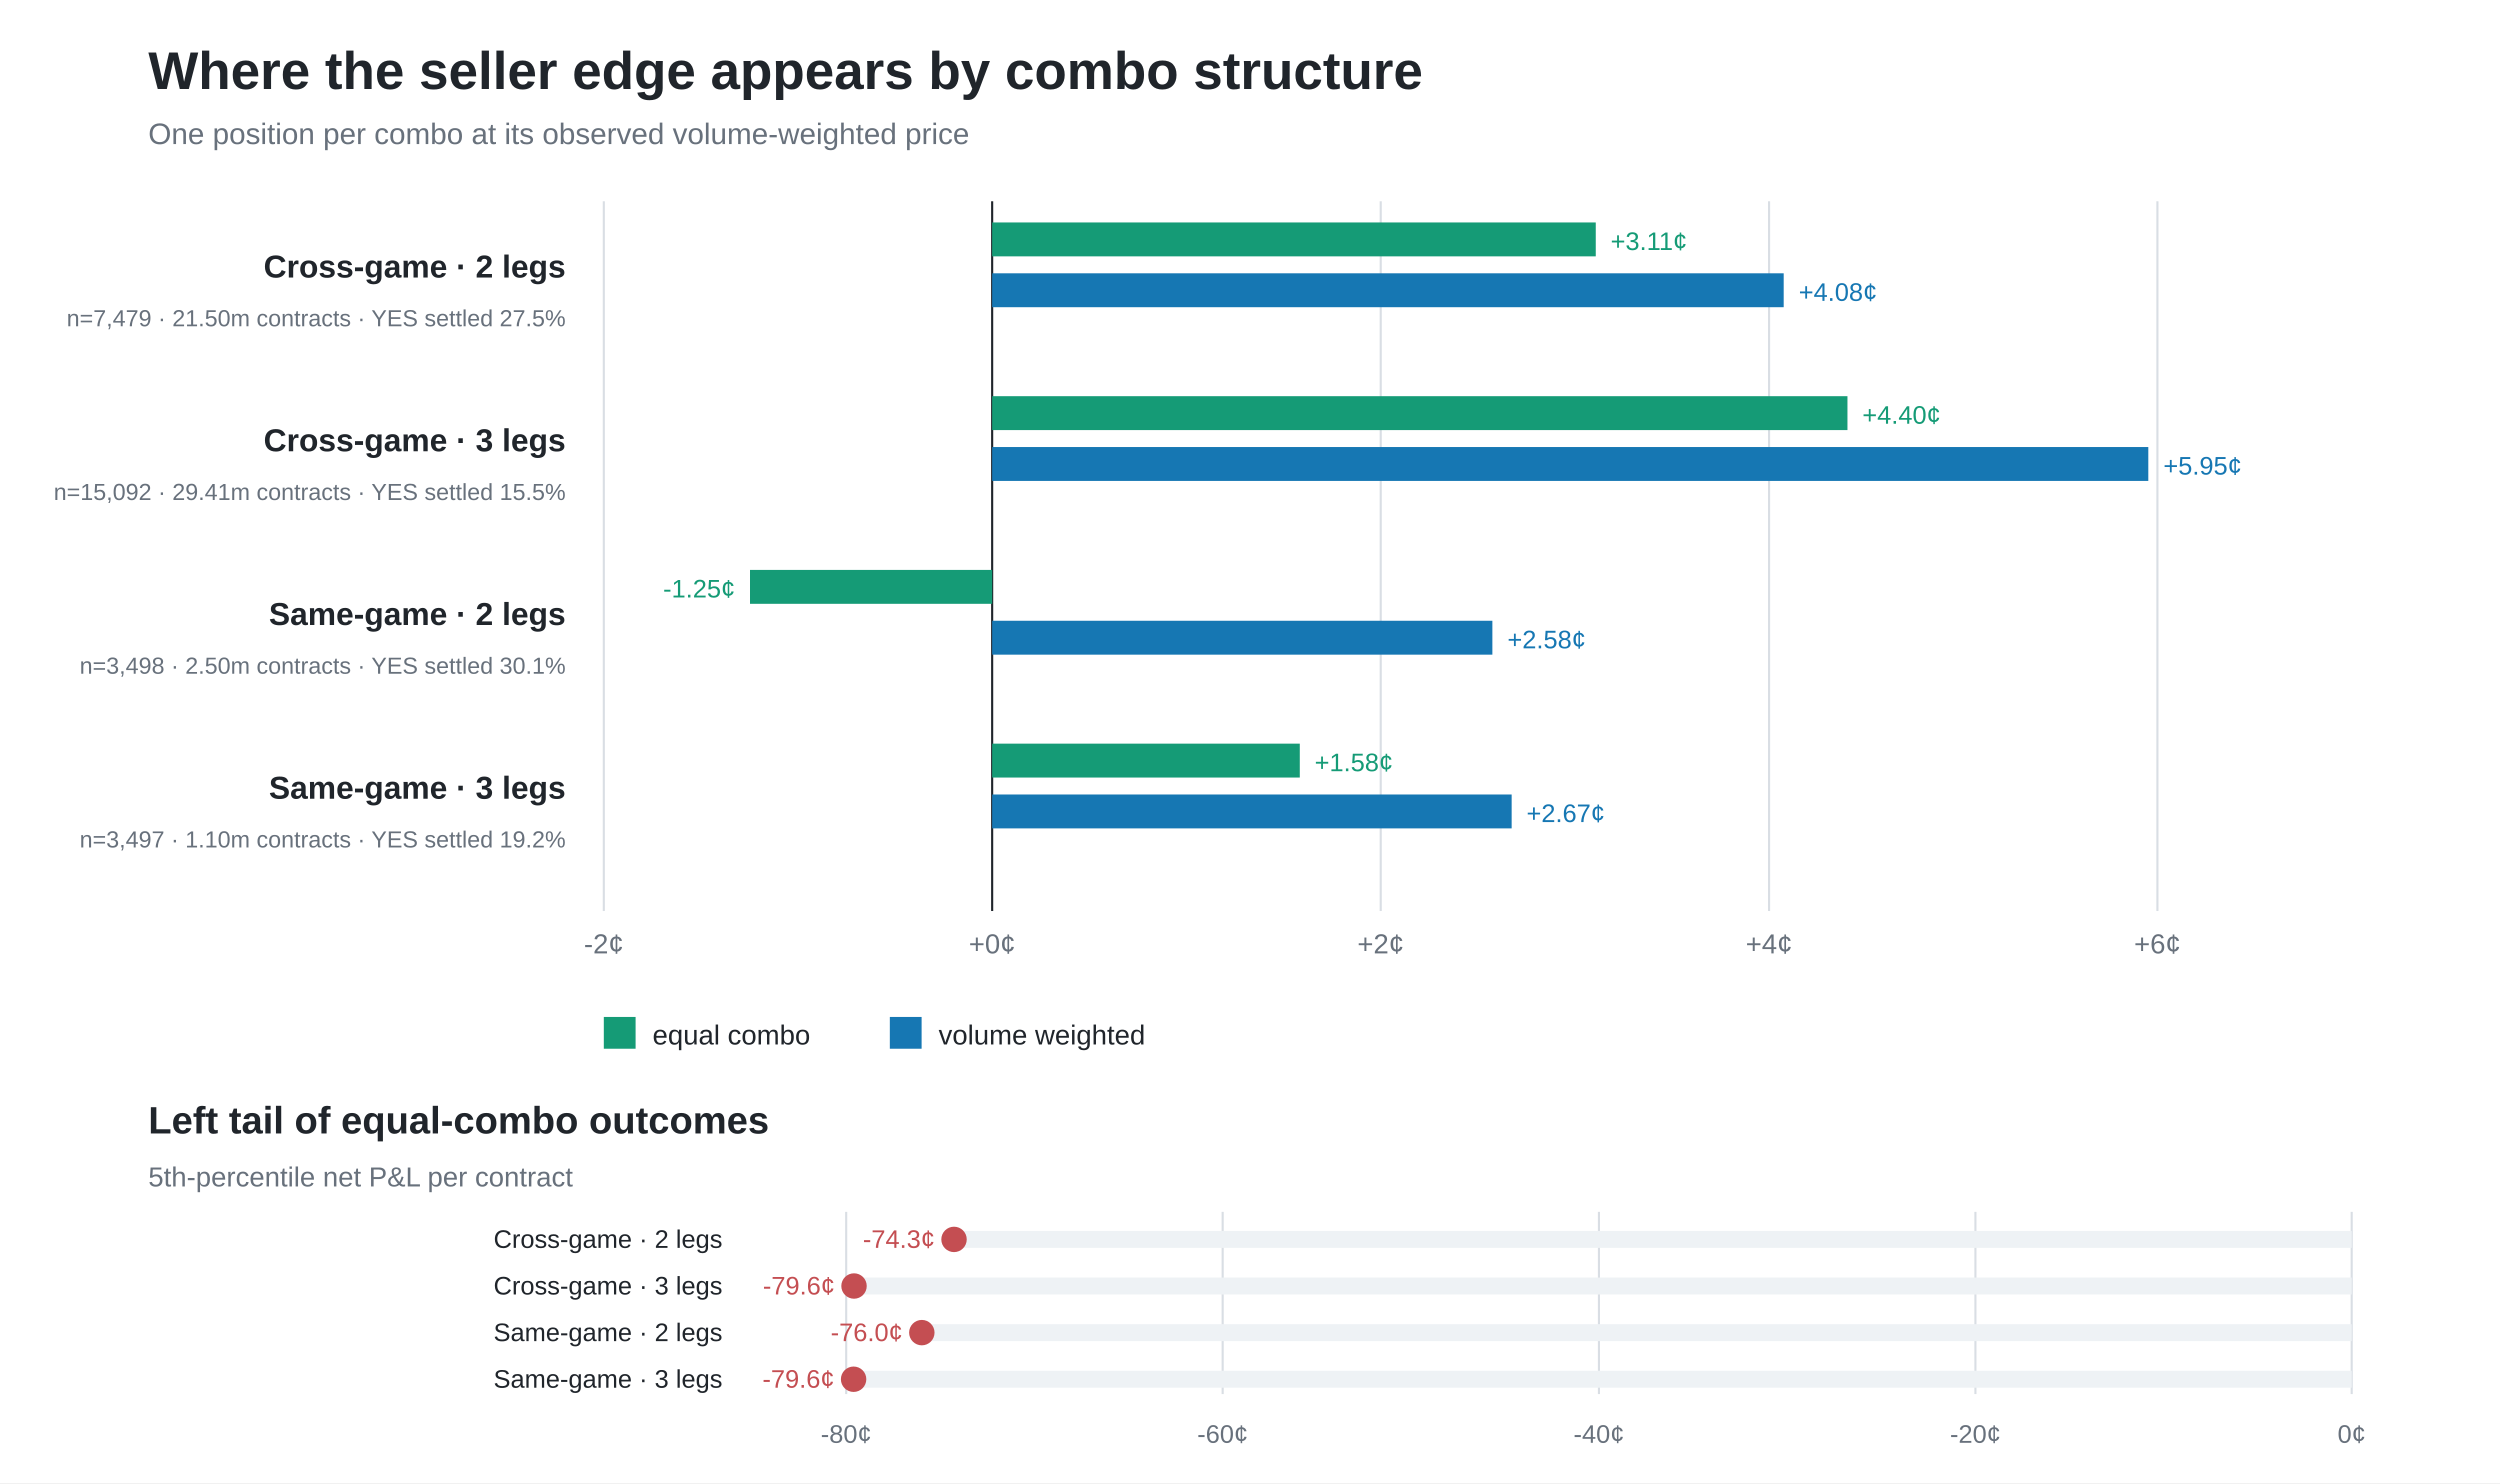
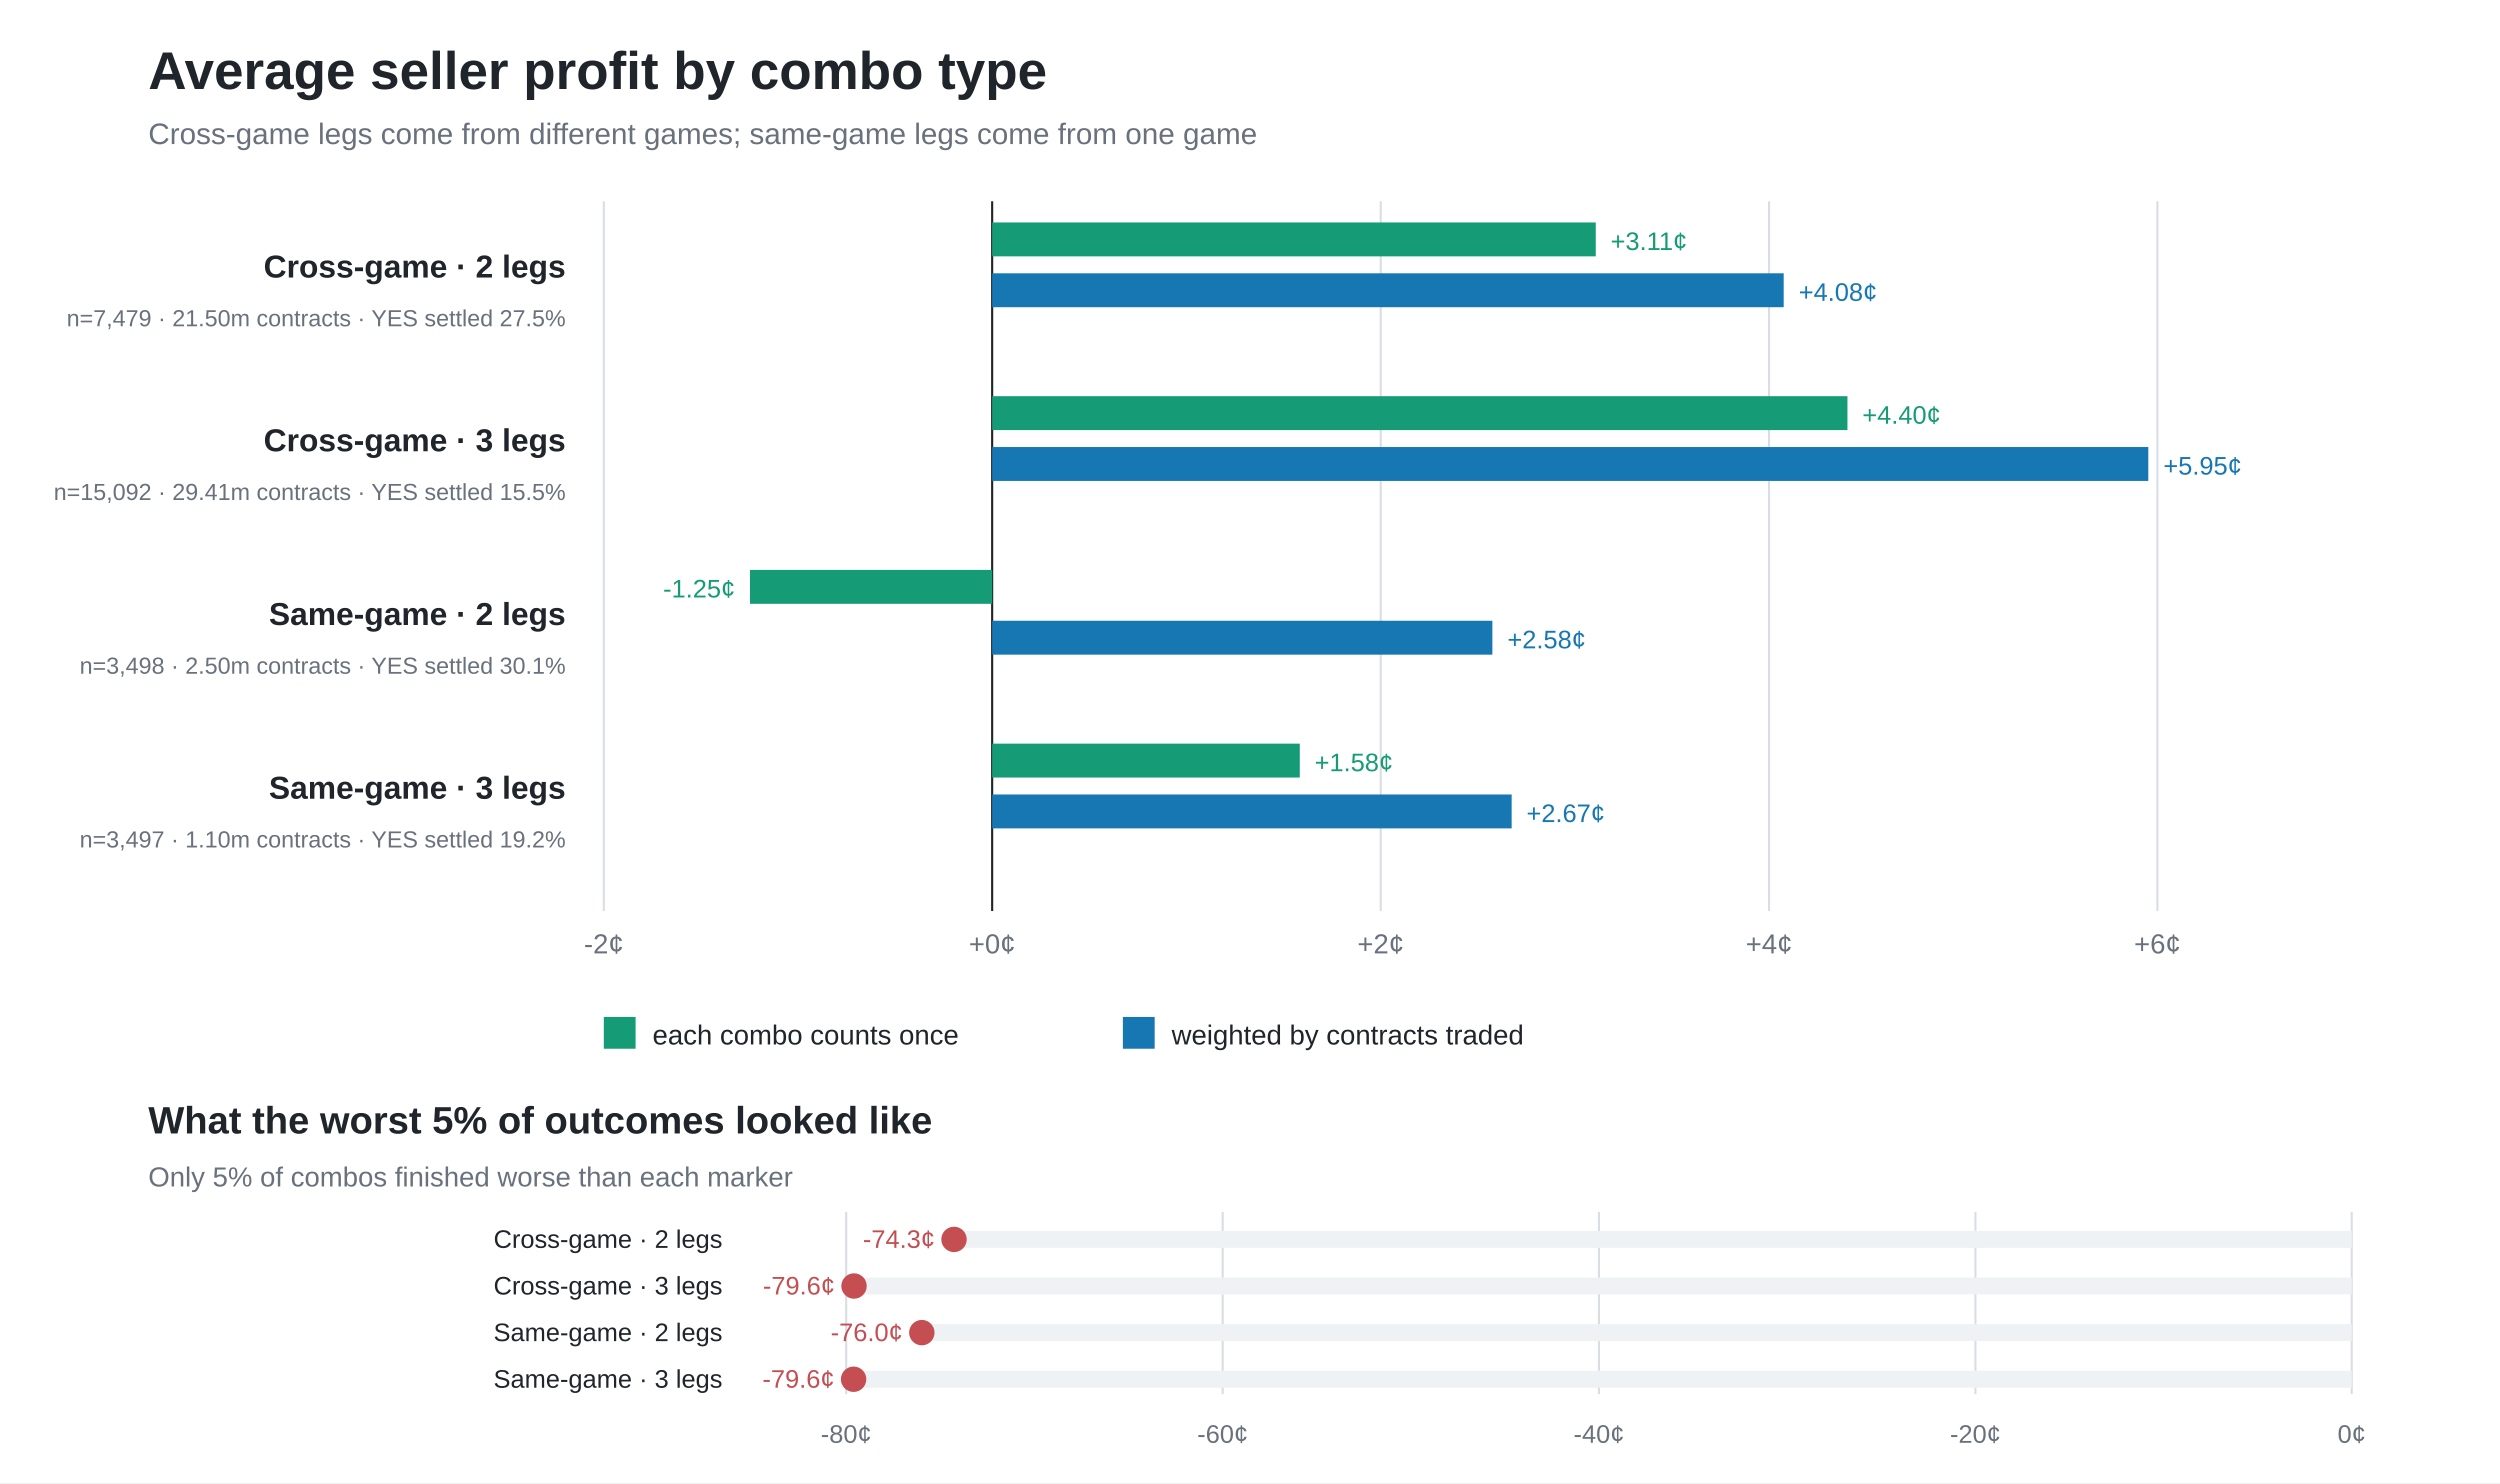
<svg xmlns="http://www.w3.org/2000/svg" width="1180" height="700" viewBox="0 0 1180 700">
  <rect width="1180" height="700" fill="white" />
-   <text x="70.0" y="42.0" font-family="Arial, sans-serif" font-size="25" text-anchor="start" font-weight="bold" fill="#20252b">Where the seller edge appears by combo structure</text>
-   <text x="70.0" y="68.0" font-family="Arial, sans-serif" font-size="14" text-anchor="start" font-weight="normal" fill="#68717c">One position per combo at its observed volume-weighted price</text>
+   <text x="70.0" y="42.0" font-family="Arial, sans-serif" font-size="25" text-anchor="start" font-weight="bold" fill="#20252b">Average seller profit by combo type</text>
+   <text x="70.0" y="68.0" font-family="Arial, sans-serif" font-size="14" text-anchor="start" font-weight="normal" fill="#68717c">Cross-game legs come from different games; same-game legs come from one game</text>
  <line x1="285.0" y1="95" x2="285.0" y2="430" stroke="#d9dee4" />
  <text x="285.0" y="450.0" font-family="Arial, sans-serif" font-size="13" text-anchor="middle" font-weight="normal" fill="#68717c">-2¢</text>
  <line x1="468.3" y1="95" x2="468.3" y2="430" stroke="#20252b" />
  <text x="468.3" y="450.0" font-family="Arial, sans-serif" font-size="13" text-anchor="middle" font-weight="normal" fill="#68717c">+0¢</text>
  <line x1="651.7" y1="95" x2="651.7" y2="430" stroke="#d9dee4" />
  <text x="651.7" y="450.0" font-family="Arial, sans-serif" font-size="13" text-anchor="middle" font-weight="normal" fill="#68717c">+2¢</text>
  <line x1="835.0" y1="95" x2="835.0" y2="430" stroke="#d9dee4" />
  <text x="835.0" y="450.0" font-family="Arial, sans-serif" font-size="13" text-anchor="middle" font-weight="normal" fill="#68717c">+4¢</text>
  <line x1="1018.3" y1="95" x2="1018.3" y2="430" stroke="#d9dee4" />
  <text x="1018.3" y="450.0" font-family="Arial, sans-serif" font-size="13" text-anchor="middle" font-weight="normal" fill="#68717c">+6¢</text>
  <text x="267.0" y="131.0" font-family="Arial, sans-serif" font-size="15" text-anchor="end" font-weight="bold" fill="#20252b">Cross-game · 2 legs</text>
  <rect x="468.3" y="105.0" width="284.9" height="16" fill="#159b76" />
  <text x="760.2" y="118.0" font-family="Arial, sans-serif" font-size="12" text-anchor="start" font-weight="normal" fill="#159b76">+3.11¢</text>
  <rect x="468.3" y="129.0" width="373.6" height="16" fill="#1677b3" />
  <text x="849.0" y="142.0" font-family="Arial, sans-serif" font-size="12" text-anchor="start" font-weight="normal" fill="#1677b3">+4.08¢</text>
  <text x="267.0" y="154.0" font-family="Arial, sans-serif" font-size="11" text-anchor="end" font-weight="normal" fill="#68717c">n=7,479 · 21.50m contracts · YES settled 27.5%</text>
  <text x="267.0" y="213.0" font-family="Arial, sans-serif" font-size="15" text-anchor="end" font-weight="bold" fill="#20252b">Cross-game · 3 legs</text>
  <rect x="468.3" y="187.0" width="403.7" height="16" fill="#159b76" />
  <text x="879.0" y="200.0" font-family="Arial, sans-serif" font-size="12" text-anchor="start" font-weight="normal" fill="#159b76">+4.40¢</text>
  <rect x="468.3" y="211.0" width="545.7" height="16" fill="#1677b3" />
  <text x="1021.1" y="224.0" font-family="Arial, sans-serif" font-size="12" text-anchor="start" font-weight="normal" fill="#1677b3">+5.95¢</text>
  <text x="267.0" y="236.0" font-family="Arial, sans-serif" font-size="11" text-anchor="end" font-weight="normal" fill="#68717c">n=15,092 · 29.41m contracts · YES settled 15.5%</text>
  <text x="267.0" y="295.0" font-family="Arial, sans-serif" font-size="15" text-anchor="end" font-weight="bold" fill="#20252b">Same-game · 2 legs</text>
  <rect x="354.0" y="269.0" width="114.3" height="16" fill="#159b76" />
  <text x="347.0" y="282.0" font-family="Arial, sans-serif" font-size="12" text-anchor="end" font-weight="normal" fill="#159b76">-1.25¢</text>
  <rect x="468.3" y="293.0" width="236.1" height="16" fill="#1677b3" />
  <text x="711.5" y="306.0" font-family="Arial, sans-serif" font-size="12" text-anchor="start" font-weight="normal" fill="#1677b3">+2.58¢</text>
  <text x="267.0" y="318.0" font-family="Arial, sans-serif" font-size="11" text-anchor="end" font-weight="normal" fill="#68717c">n=3,498 · 2.50m contracts · YES settled 30.1%</text>
  <text x="267.0" y="377.0" font-family="Arial, sans-serif" font-size="15" text-anchor="end" font-weight="bold" fill="#20252b">Same-game · 3 legs</text>
  <rect x="468.3" y="351.0" width="145.2" height="16" fill="#159b76" />
  <text x="620.5" y="364.0" font-family="Arial, sans-serif" font-size="12" text-anchor="start" font-weight="normal" fill="#159b76">+1.58¢</text>
  <rect x="468.3" y="375.0" width="245.2" height="16" fill="#1677b3" />
  <text x="720.5" y="388.0" font-family="Arial, sans-serif" font-size="12" text-anchor="start" font-weight="normal" fill="#1677b3">+2.67¢</text>
  <text x="267.0" y="400.0" font-family="Arial, sans-serif" font-size="11" text-anchor="end" font-weight="normal" fill="#68717c">n=3,497 · 1.10m contracts · YES settled 19.2%</text>
  <rect x="285" y="480" width="15" height="15" fill="#159b76" />
-   <text x="308.0" y="493.0" font-family="Arial, sans-serif" font-size="13" text-anchor="start" font-weight="normal" fill="#20252b">equal combo</text>
-   <rect x="420" y="480" width="15" height="15" fill="#1677b3" />
-   <text x="443.0" y="493.0" font-family="Arial, sans-serif" font-size="13" text-anchor="start" font-weight="normal" fill="#20252b">volume weighted</text>
-   <text x="70.0" y="535.0" font-family="Arial, sans-serif" font-size="18" text-anchor="start" font-weight="bold" fill="#20252b">Left tail of equal-combo outcomes</text>
-   <text x="70.0" y="560.0" font-family="Arial, sans-serif" font-size="13" text-anchor="start" font-weight="normal" fill="#68717c">5th-percentile net P&amp;L per contract</text>
+   <text x="308.0" y="493.0" font-family="Arial, sans-serif" font-size="13" text-anchor="start" font-weight="normal" fill="#20252b">each combo counts once</text>
+   <rect x="530" y="480" width="15" height="15" fill="#1677b3" />
+   <text x="553.0" y="493.0" font-family="Arial, sans-serif" font-size="13" text-anchor="start" font-weight="normal" fill="#20252b">weighted by contracts traded</text>
+   <text x="70.0" y="535.0" font-family="Arial, sans-serif" font-size="18" text-anchor="start" font-weight="bold" fill="#20252b">What the worst 5% of outcomes looked like</text>
+   <text x="70.0" y="560.0" font-family="Arial, sans-serif" font-size="13" text-anchor="start" font-weight="normal" fill="#68717c">Only 5% of combos finished worse than each marker</text>
  <line x1="399.4" y1="572" x2="399.4" y2="658" stroke="#d9dee4" />
  <text x="399.4" y="681.0" font-family="Arial, sans-serif" font-size="12" text-anchor="middle" font-weight="normal" fill="#68717c">-80¢</text>
  <line x1="577.1" y1="572" x2="577.1" y2="658" stroke="#d9dee4" />
  <text x="577.1" y="681.0" font-family="Arial, sans-serif" font-size="12" text-anchor="middle" font-weight="normal" fill="#68717c">-60¢</text>
  <line x1="754.7" y1="572" x2="754.7" y2="658" stroke="#d9dee4" />
  <text x="754.7" y="681.0" font-family="Arial, sans-serif" font-size="12" text-anchor="middle" font-weight="normal" fill="#68717c">-40¢</text>
  <line x1="932.4" y1="572" x2="932.4" y2="658" stroke="#d9dee4" />
  <text x="932.4" y="681.0" font-family="Arial, sans-serif" font-size="12" text-anchor="middle" font-weight="normal" fill="#68717c">-20¢</text>
  <line x1="1110.0" y1="572" x2="1110.0" y2="658" stroke="#d9dee4" />
  <text x="1110.0" y="681.0" font-family="Arial, sans-serif" font-size="12" text-anchor="middle" font-weight="normal" fill="#68717c">0¢</text>
  <text x="341.0" y="589.0" font-family="Arial, sans-serif" font-size="12" text-anchor="end" font-weight="normal" fill="#20252b">Cross-game · 2 legs</text>
  <line x1="450.3" y1="585.0" x2="1110.0" y2="585.0" stroke="#eef2f5" stroke-width="8" />
  <circle cx="450.3" cy="585.0" r="6" fill="#c44e52" />
  <text x="441.3" y="589.0" font-family="Arial, sans-serif" font-size="12" text-anchor="end" font-weight="normal" fill="#c44e52">-74.3¢</text>
  <text x="341.0" y="611.0" font-family="Arial, sans-serif" font-size="12" text-anchor="end" font-weight="normal" fill="#20252b">Cross-game · 3 legs</text>
  <line x1="403.1" y1="607.0" x2="1110.0" y2="607.0" stroke="#eef2f5" stroke-width="8" />
  <circle cx="403.1" cy="607.0" r="6" fill="#c44e52" />
  <text x="394.1" y="611.0" font-family="Arial, sans-serif" font-size="12" text-anchor="end" font-weight="normal" fill="#c44e52">-79.6¢</text>
  <text x="341.0" y="633.0" font-family="Arial, sans-serif" font-size="12" text-anchor="end" font-weight="normal" fill="#20252b">Same-game · 2 legs</text>
  <line x1="435.1" y1="629.0" x2="1110.0" y2="629.0" stroke="#eef2f5" stroke-width="8" />
  <circle cx="435.1" cy="629.0" r="6" fill="#c44e52" />
  <text x="426.1" y="633.0" font-family="Arial, sans-serif" font-size="12" text-anchor="end" font-weight="normal" fill="#c44e52">-76.0¢</text>
  <text x="341.0" y="655.0" font-family="Arial, sans-serif" font-size="12" text-anchor="end" font-weight="normal" fill="#20252b">Same-game · 3 legs</text>
  <line x1="402.9" y1="651.0" x2="1110.0" y2="651.0" stroke="#eef2f5" stroke-width="8" />
  <circle cx="402.9" cy="651.0" r="6" fill="#c44e52" />
  <text x="393.9" y="655.0" font-family="Arial, sans-serif" font-size="12" text-anchor="end" font-weight="normal" fill="#c44e52">-79.6¢</text>
</svg>
